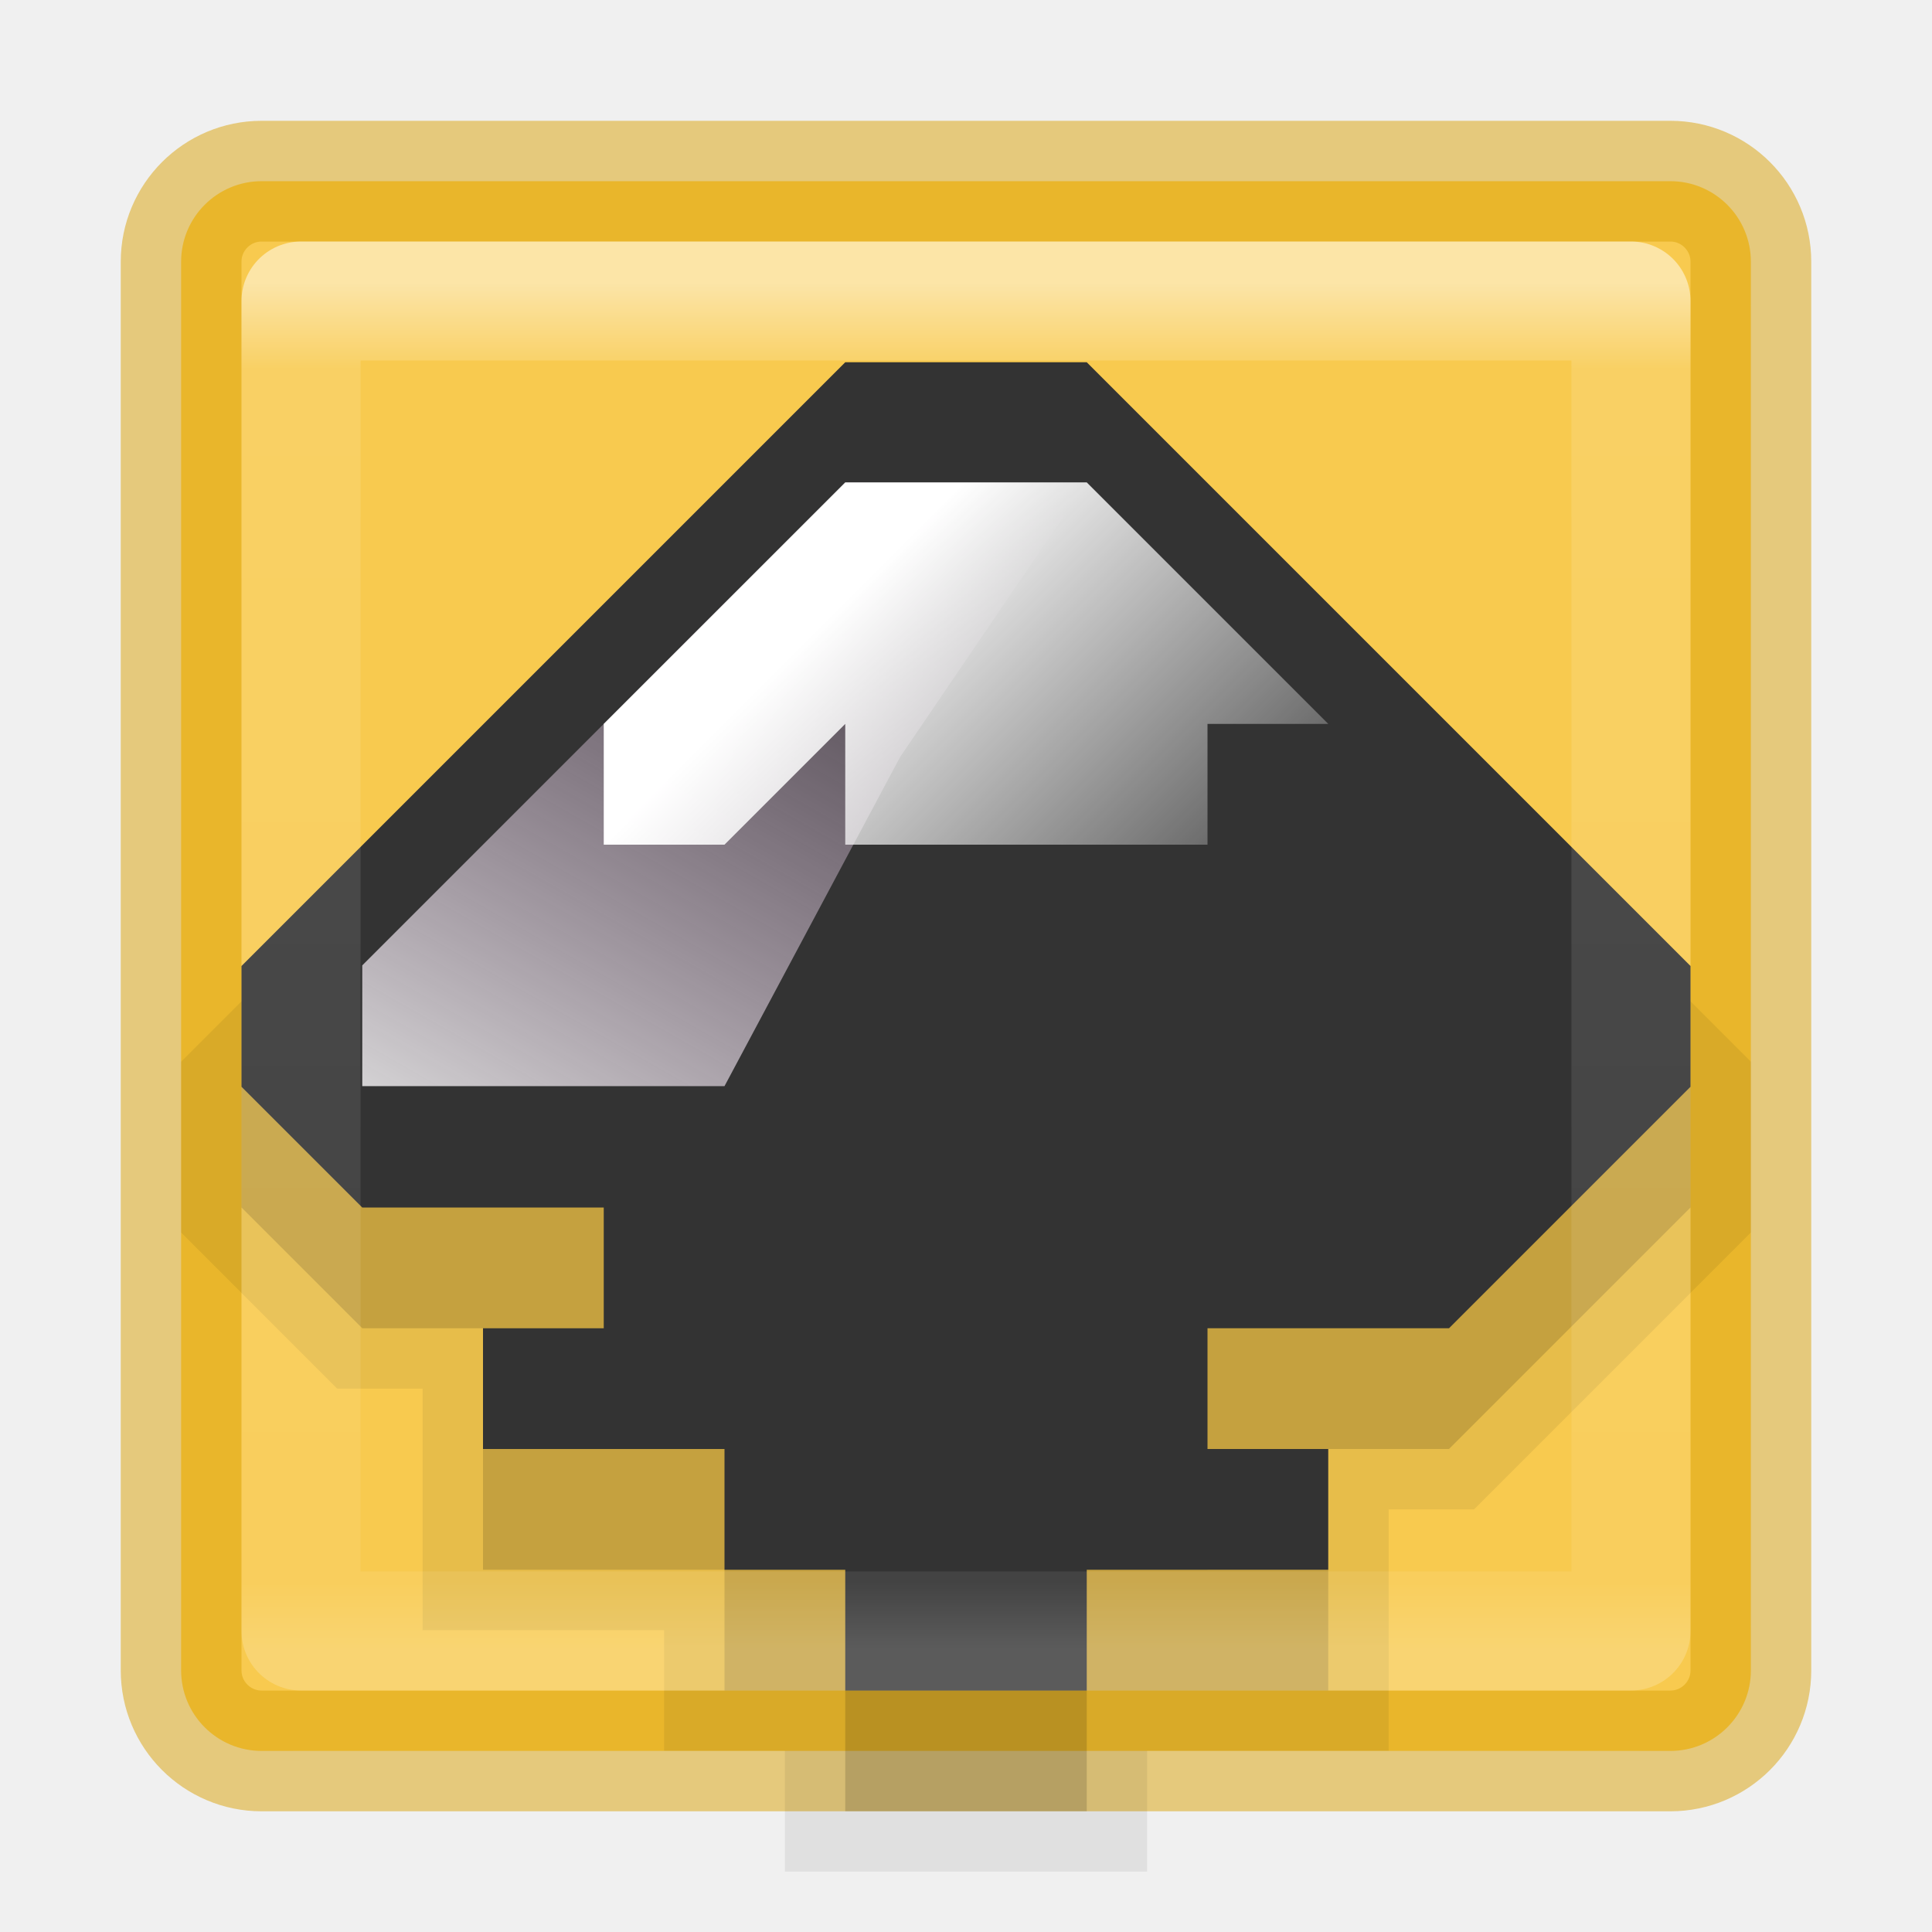
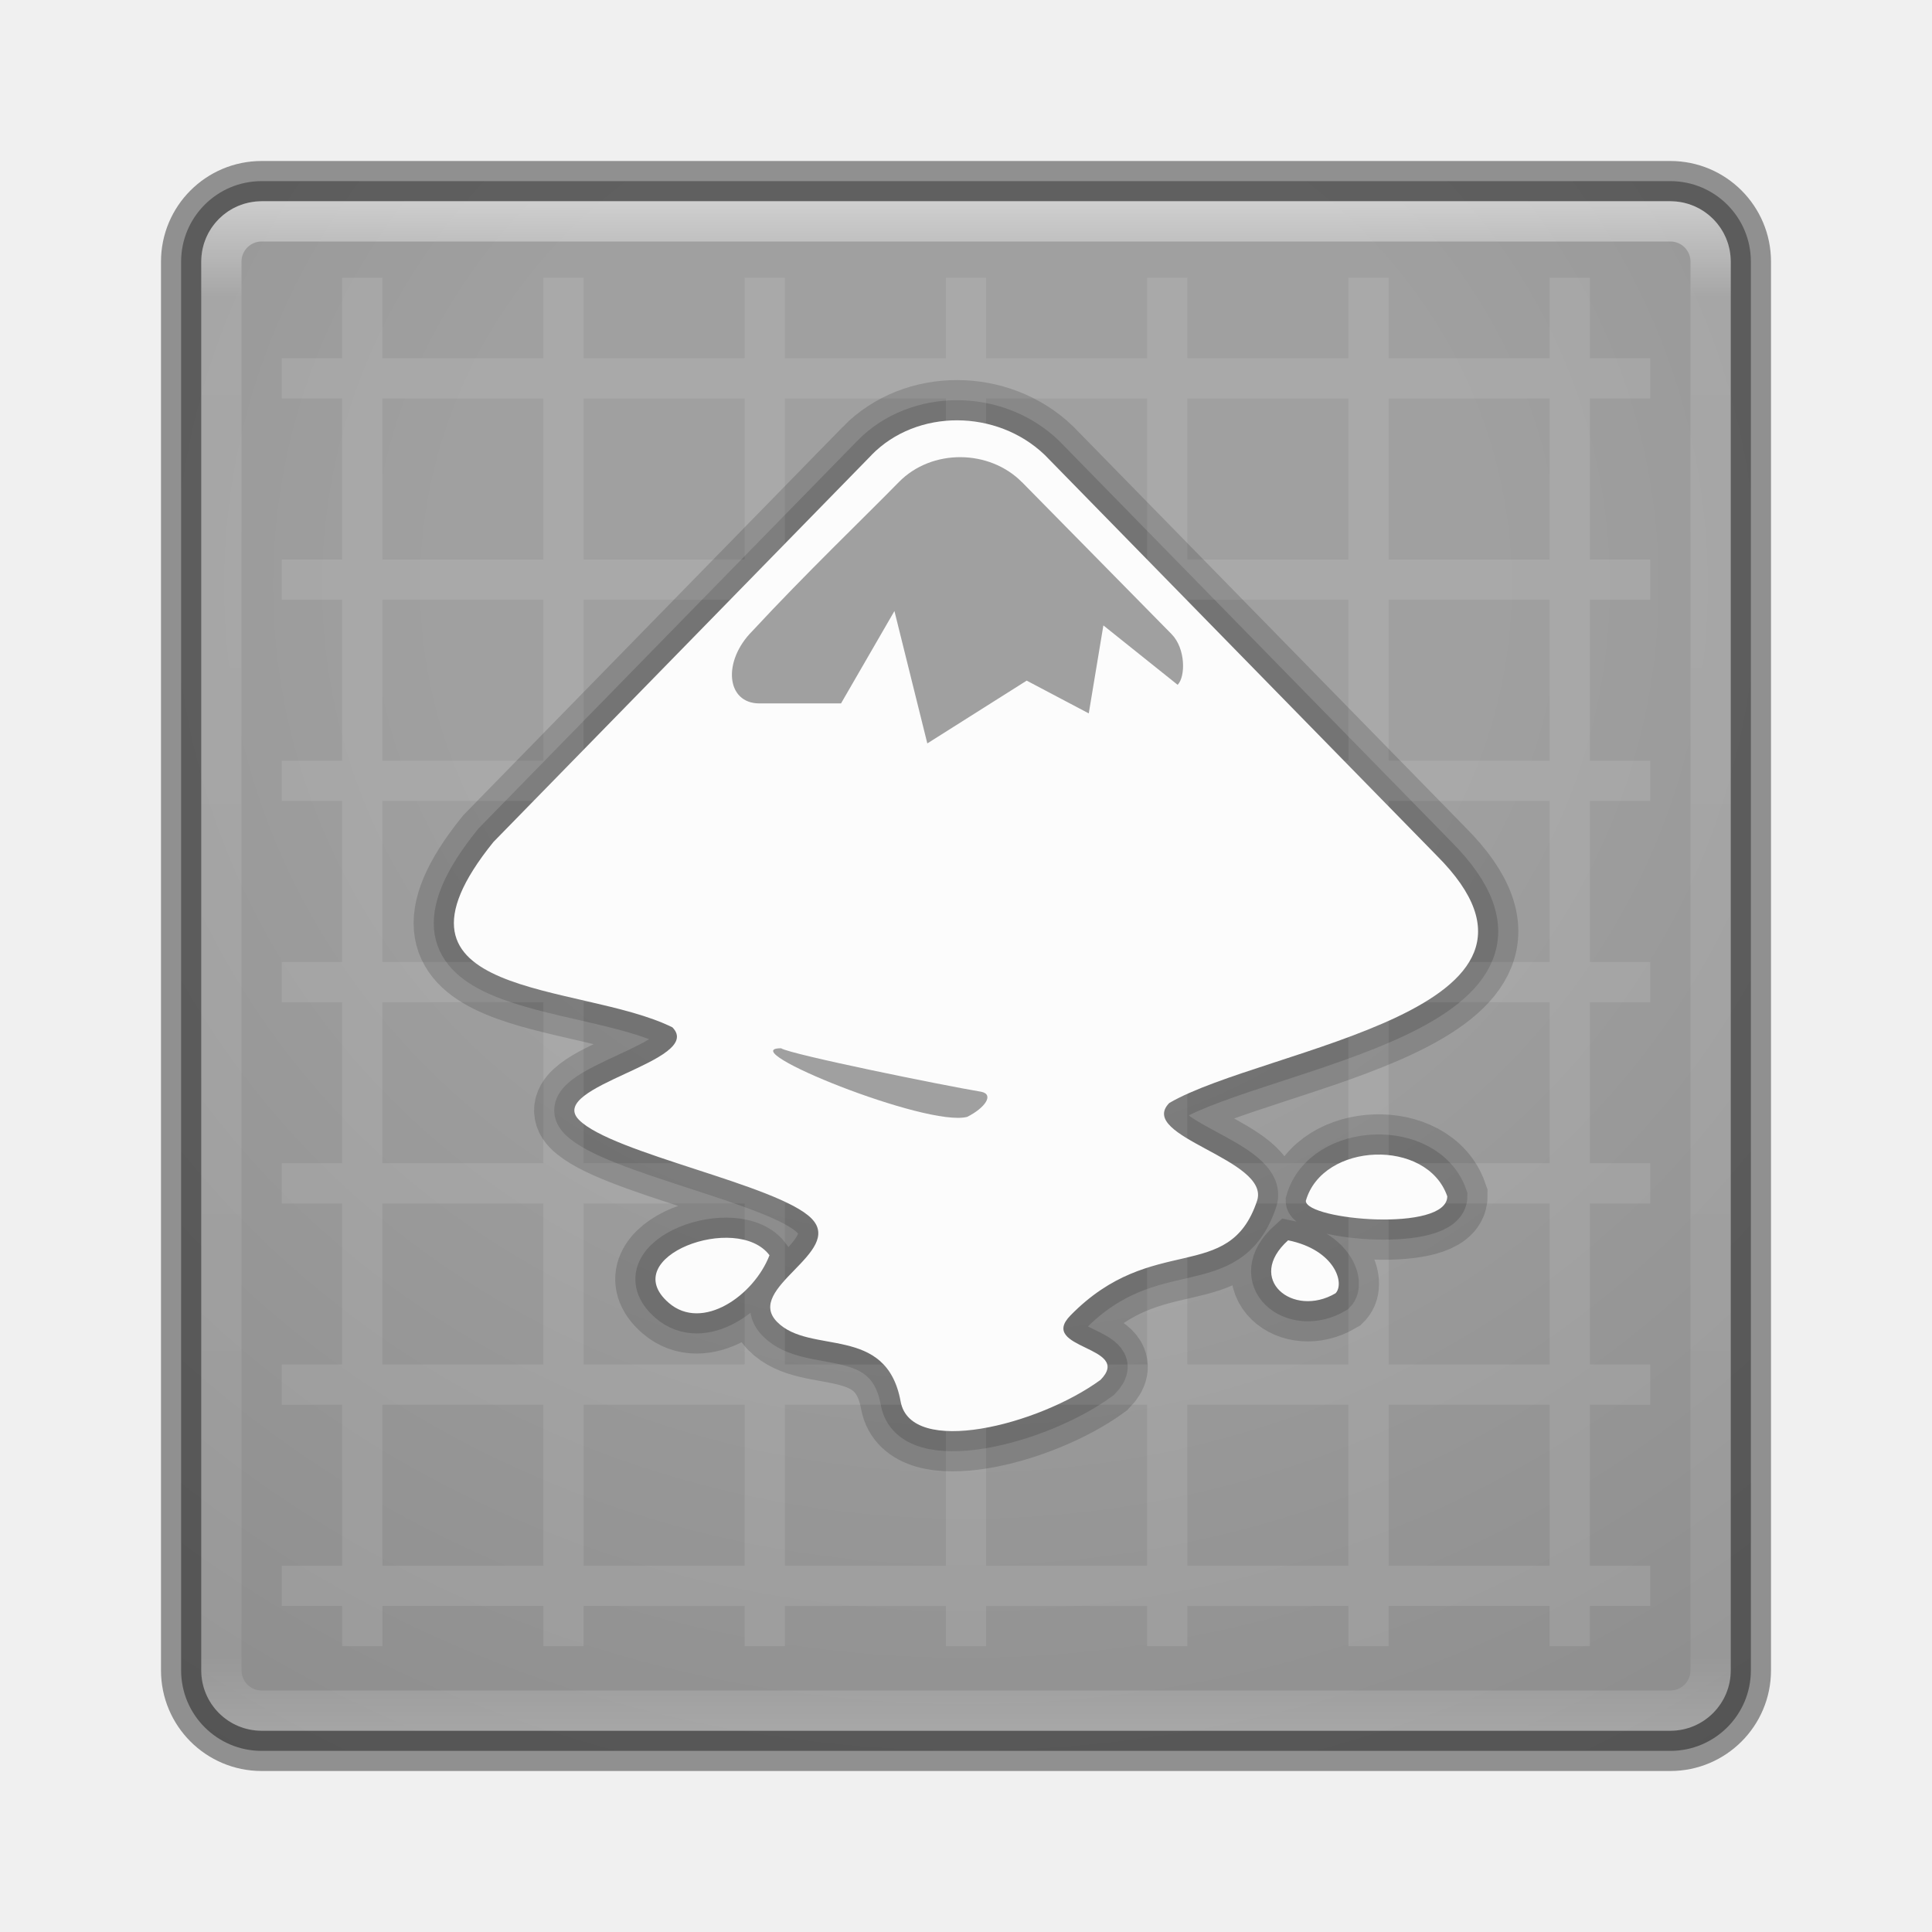
- <svg xmlns="http://www.w3.org/2000/svg" xmlns:xlink="http://www.w3.org/1999/xlink" version="1.1" width="16" height="16" id="svg4372">
-   <defs id="defs4374">
-     <linearGradient x1="24" y1="5" x2="24" y2="43" id="linearGradient3304" xlink:href="#linearGradient3924-4-8" gradientUnits="userSpaceOnUse" gradientTransform="matrix(0.2972973,0,0,0.2972973,0.8648691,0.8648672)" />
-     <linearGradient id="linearGradient3924-4-8">
-       <stop id="stop3926-0-4" style="stop-color:#ffffff;stop-opacity:1" offset="0" />
-       <stop id="stop3928-6-8" style="stop-color:#ffffff;stop-opacity:0.235" offset="0.063" />
-       <stop id="stop3930-2-1" style="stop-color:#ffffff;stop-opacity:0.157" offset="0.951" />
-       <stop id="stop3932-9-0" style="stop-color:#ffffff;stop-opacity:0.392" offset="1" />
+ <svg xmlns="http://www.w3.org/2000/svg" id="svg5390" height="48" width="48" version="1.1">
+   <defs id="defs5392">
+     <radialGradient id="radialGradient3013" gradientUnits="userSpaceOnUse" cy="43.5" cx="4.993" gradientTransform="matrix(2.0038 0 0 1.4 27.988 -17.4)" r="2.5">
+       <stop id="stop2883" stop-color="#181818" offset="0" />
+       <stop id="stop2885" stop-color="#181818" stop-opacity="0" offset="1" />
+     </radialGradient>
+     <radialGradient id="radialGradient3015" gradientUnits="userSpaceOnUse" cy="43.5" cx="4.993" gradientTransform="matrix(2.0038 0 0 1.4 -20.012 -104.4)" r="2.5">
+       <stop id="stop2889" stop-color="#181818" offset="0" />
+       <stop id="stop2891" stop-color="#181818" stop-opacity="0" offset="1" />
+     </radialGradient>
+     <linearGradient id="linearGradient5388" y2="39.999" gradientUnits="userSpaceOnUse" x2="25.058" y1="47.028" x1="25.058">
+       <stop id="stop2895" stop-color="#181818" stop-opacity="0" offset="0" />
+       <stop id="stop2897" stop-color="#181818" offset=".5" />
+       <stop id="stop2899" stop-color="#181818" stop-opacity="0" offset="1" />
    </linearGradient>
-     <linearGradient id="linearGradient2867-449-88-871-390-598-476-591-434-148-57-177-8-3-3-6-4-8-8-8-5">
-       <stop id="stop3750-1-0-7-6-6-1-3-9-3" style="stop-color:#919caf;stop-opacity:1" offset="0" />
-       <stop id="stop3752-3-7-4-0-32-8-923-0-7" style="stop-color:#68758e;stop-opacity:1" offset="0.262" />
-       <stop id="stop3754-1-8-5-2-7-6-7-1-9" style="stop-color:#485a6c;stop-opacity:1" offset="0.705" />
-       <stop id="stop3756-1-6-2-6-6-1-96-6-0" style="stop-color:#444c5c;stop-opacity:1" offset="1" />
+     <linearGradient id="linearGradient3037" y2="43" gradientUnits="userSpaceOnUse" x2="24" gradientTransform="translate(3.7e-6,1)" y1="5" x1="24">
+       <stop id="stop3926-2-0" stop-color="#fff" offset="0" />
+       <stop id="stop3928-2-0" stop-color="#fff" stop-opacity=".235" offset=".063" />
+       <stop id="stop3930-6-1" stop-color="#fff" stop-opacity=".157" offset=".951" />
+       <stop id="stop3932-1-6" stop-color="#fff" stop-opacity=".392" offset="1" />
    </linearGradient>
-     <radialGradient cx="6.73" cy="9.957" r="12.672" fx="6.2" fy="9.957" id="radialGradient4370" xlink:href="#linearGradient2867-449-88-871-390-598-476-591-434-148-57-177-8-3-3-6-4-8-8-8-5" gradientUnits="userSpaceOnUse" gradientTransform="matrix(0,3.165851,-3.886653,0,30.47684,-31.22032)" />
-     <linearGradient x1="24" y1="5" x2="24" y2="43" id="linearGradient5397" xlink:href="#linearGradient3924-4-8" gradientUnits="userSpaceOnUse" gradientTransform="matrix(0.4594595,0,0,0.4594595,18.1933,-3.255823)" />
-     <linearGradient gradientTransform="matrix(0.4594595,0,0,0.4594595,18.19456,-3.257093)" gradientUnits="userSpaceOnUse" xlink:href="#linearGradient4095" id="linearGradient3233" y2="41.229" x2="24" y1="6.549" x1="24" />
-     <linearGradient id="linearGradient4095">
-       <stop offset="0" style="stop-color:#ffffff;stop-opacity:1" id="stop4097" />
-       <stop offset="0.017" style="stop-color:#ffffff;stop-opacity:0.235" id="stop4100" />
-       <stop offset="0.98" style="stop-color:#ffffff;stop-opacity:0.157" id="stop4102" />
-       <stop offset="1" style="stop-color:#ffffff;stop-opacity:0.392" id="stop4104" />
-     </linearGradient>
-     <radialGradient gradientTransform="matrix(2.003784,0,0,1.4,27.98813,-17.4)" gradientUnits="userSpaceOnUse" xlink:href="#linearGradient3688-166-749-9" id="radialGradient3082-6" fy="43.5" fx="4.993" r="2.5" cy="43.5" cx="4.993" />
-     <linearGradient id="linearGradient3688-166-749-9">
-       <stop offset="0" style="stop-color:#181818;stop-opacity:1" id="stop2883-2" />
-       <stop offset="1" style="stop-color:#181818;stop-opacity:0" id="stop2885-2" />
-     </linearGradient>
-     <radialGradient gradientTransform="matrix(2.003784,0,0,1.4,-20.01187,-104.4)" gradientUnits="userSpaceOnUse" xlink:href="#linearGradient3688-166-749-9" id="radialGradient3084-4" fy="43.5" fx="4.993" r="2.5" cy="43.5" cx="4.993" />
-     <linearGradient gradientUnits="userSpaceOnUse" xlink:href="#linearGradient3702-501-757-1" id="linearGradient3086-8" y2="39.999" x2="25.058" y1="47.028" x1="25.058" />
-     <linearGradient id="linearGradient3702-501-757-1">
-       <stop offset="0" style="stop-color:#181818;stop-opacity:0" id="stop2895-2" />
-       <stop offset="0.5" style="stop-color:#181818;stop-opacity:1" id="stop2897-89" />
-       <stop offset="1" style="stop-color:#181818;stop-opacity:0" id="stop2899-36" />
-     </linearGradient>
-     <radialGradient gradientTransform="matrix(2.003784,0,0,1.4,27.98813,-17.4)" gradientUnits="userSpaceOnUse" xlink:href="#linearGradient3688-166-749-9" id="radialGradient3082-6-7" fy="43.5" fx="4.993" r="2.5" cy="43.5" cx="4.993" />
-     <radialGradient gradientTransform="matrix(2.003784,0,0,1.4,-20.01187,-104.4)" gradientUnits="userSpaceOnUse" xlink:href="#linearGradient3688-166-749-9" id="radialGradient3084-4-1" fy="43.5" fx="4.993" r="2.5" cy="43.5" cx="4.993" />
-     <linearGradient gradientTransform="matrix(0.4594595,0,0,0.4594595,-33.02578,-6.028267)" gradientUnits="userSpaceOnUse" xlink:href="#linearGradient4095-9" id="linearGradient3233-1" y2="41.229" x2="24" y1="4.412" x1="24" />
-     <linearGradient id="linearGradient4095-9">
-       <stop offset="0" style="stop-color:#ffffff;stop-opacity:1" id="stop4097-4" />
-       <stop offset="0.177" style="stop-color:#ffffff;stop-opacity:0.235" id="stop4100-7" />
-       <stop offset="0.98" style="stop-color:#ffffff;stop-opacity:0.157" id="stop4102-8" />
-       <stop offset="1" style="stop-color:#ffffff;stop-opacity:0.392" id="stop4104-4" />
-     </linearGradient>
-     <linearGradient id="linearGradient8713">
-       <stop style="stop-color:#dcdcdc;stop-opacity:1" offset="0" id="stop8715" />
-       <stop style="stop-color:#be96be;stop-opacity:0;" offset="1" id="stop8717" />
-     </linearGradient>
-     <linearGradient id="WhiteTransparent-3" gradientUnits="userSpaceOnUse">
-       <stop id="stop7606-1" style="stop-color:#ffffff;stop-opacity:1" offset="0" />
-       <stop id="stop7608-8" style="stop-color:#ffffff;stop-opacity:0" offset="1" />
-     </linearGradient>
-     <linearGradient xlink:href="#linearGradient8713" id="linearGradient10739" gradientUnits="userSpaceOnUse" gradientTransform="matrix(0.2869436,0,0,0.2869436,47.36225,120.7455)" x1="-43.523" y1="35.355" x2="-30.599" y2="12.637" />
-     <linearGradient xlink:href="#WhiteTransparent-3" id="linearGradient10741" gradientUnits="userSpaceOnUse" gradientTransform="matrix(0.1162858,0,0,0.1162858,31.5737,123.0974)" x1="60" y1="20" x2="90" y2="50" />
-     <linearGradient xlink:href="#linearGradient3924-4-8" id="linearGradient11270" gradientUnits="userSpaceOnUse" gradientTransform="matrix(0.2976835,0,0,0.2976836,31.8556,121.8556)" x1="24" y1="5" x2="24" y2="43" />
+     <radialGradient id="radialGradient3045" gradientUnits="userSpaceOnUse" cy="8.45" cx="11.546" gradientTransform="matrix(1.9428e-8,2.337,-2.4723,-4.3056e-8,44.89,-11.435)" r="20">
+       <stop id="stop3750-6-3-7-0-5-3-5-7" stop-color="#a0a0a0" offset="0" />
+       <stop id="stop3752-3-7-7-6-4-4-3-4" stop-color="#a0a0a0" offset=".262" />
+       <stop id="stop3754-1-7-4-6-36-7-7-2-4" stop-color="#8e8e8e" offset=".705" />
+       <stop id="stop3756-7-5-7-1-4-3-1-7" stop-color="#666" offset="1" />
+     </radialGradient>
  </defs>
-   <rect style="color:#000000;display:inline;overflow:visible;visibility:visible;fill:#f7f6f6;fill-opacity:0.992;fill-rule:nonzero;stroke:none;stroke-width:1;marker:none;enable-background:accumulate" id="rect5505-21" y="1.5" x="1.5" ry="1.04" rx="0.989" height="13" width="13" />
-   <g transform="translate(-31,-121)" id="g8573">
-     <g transform="translate(0,0.00544742)" style="stroke:#daa109;stroke-opacity:0.502" id="g11245">
-       <rect width="13" height="13" rx="0.667" ry="0.667" x="32.5" y="122.495" id="rect4566-96" style="color:#000000;display:inline;overflow:visible;visibility:visible;fill:#f8ca4f;fill-opacity:1;fill-rule:nonzero;stroke:#daa109;stroke-width:1;stroke-opacity:0.502;marker:none;enable-background:accumulate" />
+   <g id="g4173" transform="translate(0,-1)">
+     <rect x="4.5" y="5.5" width="39" height="39" ry="2" rx="2" style="color:#000000;fill:url(#radialGradient3045)" id="rect4179" />
+     <g id="g3829" style="opacity:0.15;fill:#a0a0a0;stroke:#000000">
+       <path d="m 21.653,12.306 -9.394,9.613 c -3.174,3.93 2.16,3.473 4.447,4.605 0.82,0.838 -3.144,1.457 -2.324,2.296 0.82,0.838 4.96,1.615 5.781,2.454 0.82,0.838 -1.679,1.728 -0.859,2.566 0.82,0.838 2.717,0.044 3.072,1.98 0.253,1.383 3.419,0.594 4.967,-0.538 0.82,-0.839 -1.569,-0.76 -0.749,-1.599 2.04,-2.086 3.939,-0.758 4.637,-2.848 0.345,-1.033 -3.003,-1.592 -2.181,-2.431 2.36,-1.378 10.517,-2.275 6.646,-6.146 l -9.737,-9.953 c -1.191,-1.143 -3.178,-1.156 -4.307,0 z m 10.79,18.529 c 0,0.477 3.514,0.789 3.514,-0.113 -0.501,-1.449 -3.098,-1.351 -3.514,0.113 z m -15.828,2.534 c 0.832,0.72 2.117,-0.179 2.503,-1.183 -0.806,-1.071 -3.824,0.038 -2.503,1.183 z m 15.388,-1.554 c -1.073,0.962 0.12,1.938 1.177,1.317 0.236,-0.239 -0.006,-1.078 -1.177,-1.317 z" id="path3831" />
+       <path d="m 19.405,27.044 c 0.251,0.156 4.048,0.927 4.976,1.081 0.322,0.068 0.094,0.399 -0.35,0.623 -1,0.266 -5.85,-1.704 -4.626,-1.704 z" id="path3833" />
+       <path d="m 25.392,12.98 3.716,3.775 c 0.352,0.36 0.348,1.058 0.15,1.259 l -1.845,-1.476 -0.363,2.186 -1.542,-0.814 -2.469,1.56 -0.817,-3.289 -1.327,2.295 -2.028,0 c -0.827,0 -0.924,-1.049 -0.173,-1.8 1.312,-1.416 2.817,-2.859 3.635,-3.696 0.822,-0.841 2.255,-0.817 3.061,0 z" id="path3835" />
    </g>
-     <path style="opacity:0.07;fill:#000000;fill-opacity:1;stroke:#000000;stroke-opacity:1" d="m 33,130 0,1 1,1 2,0 0,1 -1,0 0,1 1,0 1,0 0,1 1,0 0,1 2,0 0,-1 2,0 0,-1 -1,0 0,-1 2,0 2,-2 0,-1 -5,-5 -2,0 z" id="path11274" />
-     <path id="path11272" d="m 33,130 0,1 1,1 2,0 0,1 -1,0 0,1 1,0 1,0 0,1 1,0 0,1 2,0 0,-1 2,0 0,-1 -1,0 0,-1 2,0 2,-2 0,-1 -5,-5 -2,0 z" style="opacity:0.15;fill:#000000;fill-opacity:1" />
-     <path style="fill:#333333;fill-opacity:1" d="m 33,129 0,1 1,1 2,0 0,1 -1,0 0,1 1,0 1,0 0,1 1,0 0,1 2,0 0,-1 2,0 0,-1 -1,0 0,-1 2,0 2,-2 0,-1 -5,-5 -2,0 z" id="path10727" />
-     <path style="opacity:1;fill:url(#linearGradient10739);fill-opacity:1;stroke:none" id="path10731" d="m 34,128.995 0,1 3,0 1.455,-2.727 1.545,-2.273 -2,0 z" />
-     <path style="fill:url(#linearGradient10741)" id="path10733" d="m 42,126.995 -1,0 0,1 -3,0 0,-1 -1,1 -1,0 0,-1 2,-2 2,0 z" />
-     <rect width="11.014" height="11.014" x="33.493" y="123.493" id="rect11268" style="opacity:0.5;fill:none;stroke:url(#linearGradient11270);stroke-width:0.986;stroke-linecap:round;stroke-linejoin:round;stroke-miterlimit:4;stroke-dasharray:none;stroke-dashoffset:0;stroke-opacity:1" />
+     <rect x="4.5" y="5.5" width="39" height="39" ry="2" rx="2" style="color:#000000;opacity:0.4;fill:none;stroke:#000000;stroke-linecap:round;stroke-linejoin:round" id="rect5505-21-69-0" />
+     <path d="m 8.5,7.9 0,2 -1.5,0 0,1 1.5,0 0,4 -1.5,0 0,1 1.5,0 0,4 -1.5,0 0,1 1.5,0 0,4 -1.5,0 0,1 1.5,0 0,4 -1.5,0 0,1 1.5,0 0,4 -1.5,0 0,1 1.5,0 0,4 -1.5,0 0,1 1.5,0 0,1 1,0 0,-1 4,0 0,1 1,0 0,-1 4,0 0,1 1,0 0,-1 4,0 0,1 1,0 0,-1 4,0 0,1 1,0 0,-1 4,0 0,1 1,0 0,-1 4,0 0,1 1,0 0,-1 1.5,0 0,-1 -1.5,0 0,-4 1.5,0 0,-1 -1.5,0 0,-4 1.5,0 0,-1 -1.5,0 0,-4 1.5,0 0,-1 -1.5,0 0,-4 1.5,0 0,-1 -1.5,0 0,-4 1.5,0 0,-1 -1.5,0 0,-4 1.5,0 0,-1 -1.5,0 0,-2 -1,0 0,2 -4,0 0,-2 -1,0 0,2 -4,0 0,-2 -1,0 0,2 -4,0 0,-2 -1,0 0,2 -4,0 0,-2 -1,0 0,2 -4,0 0,-2 -1,0 0,2 -4,0 0,-2 -1,0 z m 1,3 4,0 0,4 -4,0 0,-4 z m 5,0 4,0 0,4 -4,0 0,-4 z m 5,0 4,0 0,4 -4,0 0,-4 z m 5,0 4,0 0,4 -4,0 0,-4 z m 5,0 4,0 0,4 -4,0 0,-4 z m 5,0 4,0 0,4 -4,0 0,-4 z m -25,5 4,0 0,4 -4,0 0,-4 z m 5,0 4,0 0,4 -4,0 0,-4 z m 5,0 4,0 0,4 -4,0 0,-4 z m 5,0 4,0 0,4 -4,0 0,-4 z m 5,0 4,0 0,4 -4,0 0,-4 z m 5,0 4,0 0,4 -4,0 0,-4 z m -25,5 4,0 0,4 -4,0 0,-4 z m 5,0 4,0 0,4 -4,0 0,-4 z m 5,0 4,0 0,4 -4,0 0,-4 z m 5,0 4,0 0,4 -4,0 0,-4 z m 5,0 4,0 0,4 -4,0 0,-4 z m 5,0 4,0 0,4 -4,0 0,-4 z m -25,5 4,0 0,4 -4,0 0,-4 z m 5,0 4,0 0,4 -4,0 0,-4 z m 5,0 4,0 0,4 -4,0 0,-4 z m 5,0 4,0 0,4 -4,0 0,-4 z m 5,0 4,0 0,4 -4,0 0,-4 z m 5,0 4,0 0,4 -4,0 0,-4 z m -25,5 4,0 0,4 -4,0 0,-4 z m 5,0 4,0 0,4 -4,0 0,-4 z m 5,0 4,0 0,4 -4,0 0,-4 z m 5,0 4,0 0,4 -4,0 0,-4 z m 5,0 4,0 0,4 -4,0 0,-4 z m 5,0 4,0 0,4 -4,0 0,-4 z m -25,5 4,0 0,4 -4,0 0,-4 z m 5,0 4,0 0,4 -4,0 0,-4 z m 5,0 4,0 0,4 -4,0 0,-4 z m 5,0 4,0 0,4 -4,0 0,-4 z m 5,0 4,0 0,4 -4,0 0,-4 z m 5,0 4,0 0,4 -4,0 0,-4 z" style="color:#000000;opacity:0.1;fill:#ffffff" id="rect3132" />
+     <g id="g4179" style="opacity:0.15;fill:#a0a0a0;stroke:#000000;stroke-width:2">
+       <path d="m 21.653,12.306 -9.394,9.613 c -3.174,3.93 2.16,3.473 4.447,4.605 0.82,0.838 -3.144,1.457 -2.324,2.296 0.82,0.838 4.96,1.615 5.781,2.454 0.82,0.838 -1.679,1.728 -0.859,2.566 0.82,0.838 2.717,0.044 3.072,1.98 0.253,1.383 3.419,0.594 4.967,-0.538 0.82,-0.839 -1.569,-0.76 -0.749,-1.599 2.04,-2.086 3.939,-0.758 4.637,-2.848 0.345,-1.033 -3.003,-1.592 -2.181,-2.431 2.36,-1.378 10.517,-2.275 6.646,-6.146 l -9.737,-9.953 c -1.191,-1.143 -3.178,-1.156 -4.307,0 z m 10.79,18.529 c 0,0.477 3.514,0.789 3.514,-0.113 -0.501,-1.449 -3.098,-1.351 -3.514,0.113 z m -15.828,2.534 c 0.832,0.72 2.117,-0.179 2.503,-1.183 -0.806,-1.071 -3.824,0.038 -2.503,1.183 z m 15.388,-1.554 c -1.073,0.962 0.12,1.938 1.177,1.317 0.236,-0.239 -0.006,-1.078 -1.177,-1.317 z" id="path4181" />
+       <path d="m 19.405,27.044 c 0.251,0.156 4.048,0.927 4.976,1.081 0.322,0.068 0.094,0.399 -0.35,0.623 -1,0.266 -5.85,-1.704 -4.626,-1.704 z" id="path4183" />
+       <path d="m 25.392,12.98 3.716,3.775 c 0.352,0.36 0.348,1.058 0.15,1.259 l -1.845,-1.476 -0.363,2.186 -1.542,-0.814 -2.469,1.56 -0.817,-3.289 -1.327,2.295 -2.028,0 c -0.827,0 -0.924,-1.049 -0.173,-1.8 1.312,-1.416 2.817,-2.859 3.635,-3.696 0.822,-0.841 2.255,-0.817 3.061,0 z" id="path4185" />
+     </g>
+     <rect x="5.5" y="6.5" width="37" height="37" ry="1" rx="1" id="rect6741-1" style="opacity:0.5;fill:none;stroke:url(#linearGradient3037);stroke-linecap:round;stroke-linejoin:round" />
+     <g id="g3824">
+       <path d="m 21.653,12.306 -9.394,9.613 c -3.174,3.93 2.16,3.473 4.447,4.605 0.82,0.838 -3.144,1.457 -2.324,2.296 0.82,0.838 4.96,1.615 5.781,2.454 0.82,0.838 -1.679,1.728 -0.859,2.566 0.82,0.838 2.717,0.044 3.072,1.98 0.253,1.383 3.419,0.594 4.967,-0.538 0.82,-0.839 -1.569,-0.76 -0.749,-1.599 2.04,-2.086 3.939,-0.758 4.637,-2.848 0.345,-1.033 -3.003,-1.592 -2.181,-2.431 2.36,-1.378 10.517,-2.275 6.646,-6.146 l -9.737,-9.953 c -1.191,-1.143 -3.178,-1.156 -4.307,0 z m 10.79,18.529 c 0,0.477 3.514,0.789 3.514,-0.113 -0.501,-1.449 -3.098,-1.351 -3.514,0.113 z m -15.828,2.534 c 0.832,0.72 2.117,-0.179 2.503,-1.183 -0.806,-1.071 -3.824,0.038 -2.503,1.183 z m 15.388,-1.554 c -1.073,0.962 0.12,1.938 1.177,1.317 0.236,-0.239 -0.006,-1.078 -1.177,-1.317 z" id="path5" style="fill:#fcfcfc" />
+       <path d="m 19.405,27.044 c 0.251,0.156 4.048,0.927 4.976,1.081 0.322,0.068 0.094,0.399 -0.35,0.623 -1,0.266 -5.85,-1.704 -4.626,-1.704 z" id="path7" style="fill:#a0a0a0" />
+       <path d="m 25.392,12.98 3.716,3.775 c 0.352,0.36 0.348,1.058 0.15,1.259 l -1.845,-1.476 -0.363,2.186 -1.542,-0.814 -2.469,1.56 -0.817,-3.289 -1.327,2.295 -2.028,0 c -0.827,0 -0.924,-1.049 -0.173,-1.8 1.312,-1.416 2.817,-2.859 3.635,-3.696 0.822,-0.841 2.255,-0.817 3.061,0 z" id="path9" style="fill:#a0a0a0" />
+     </g>
  </g>
</svg>
